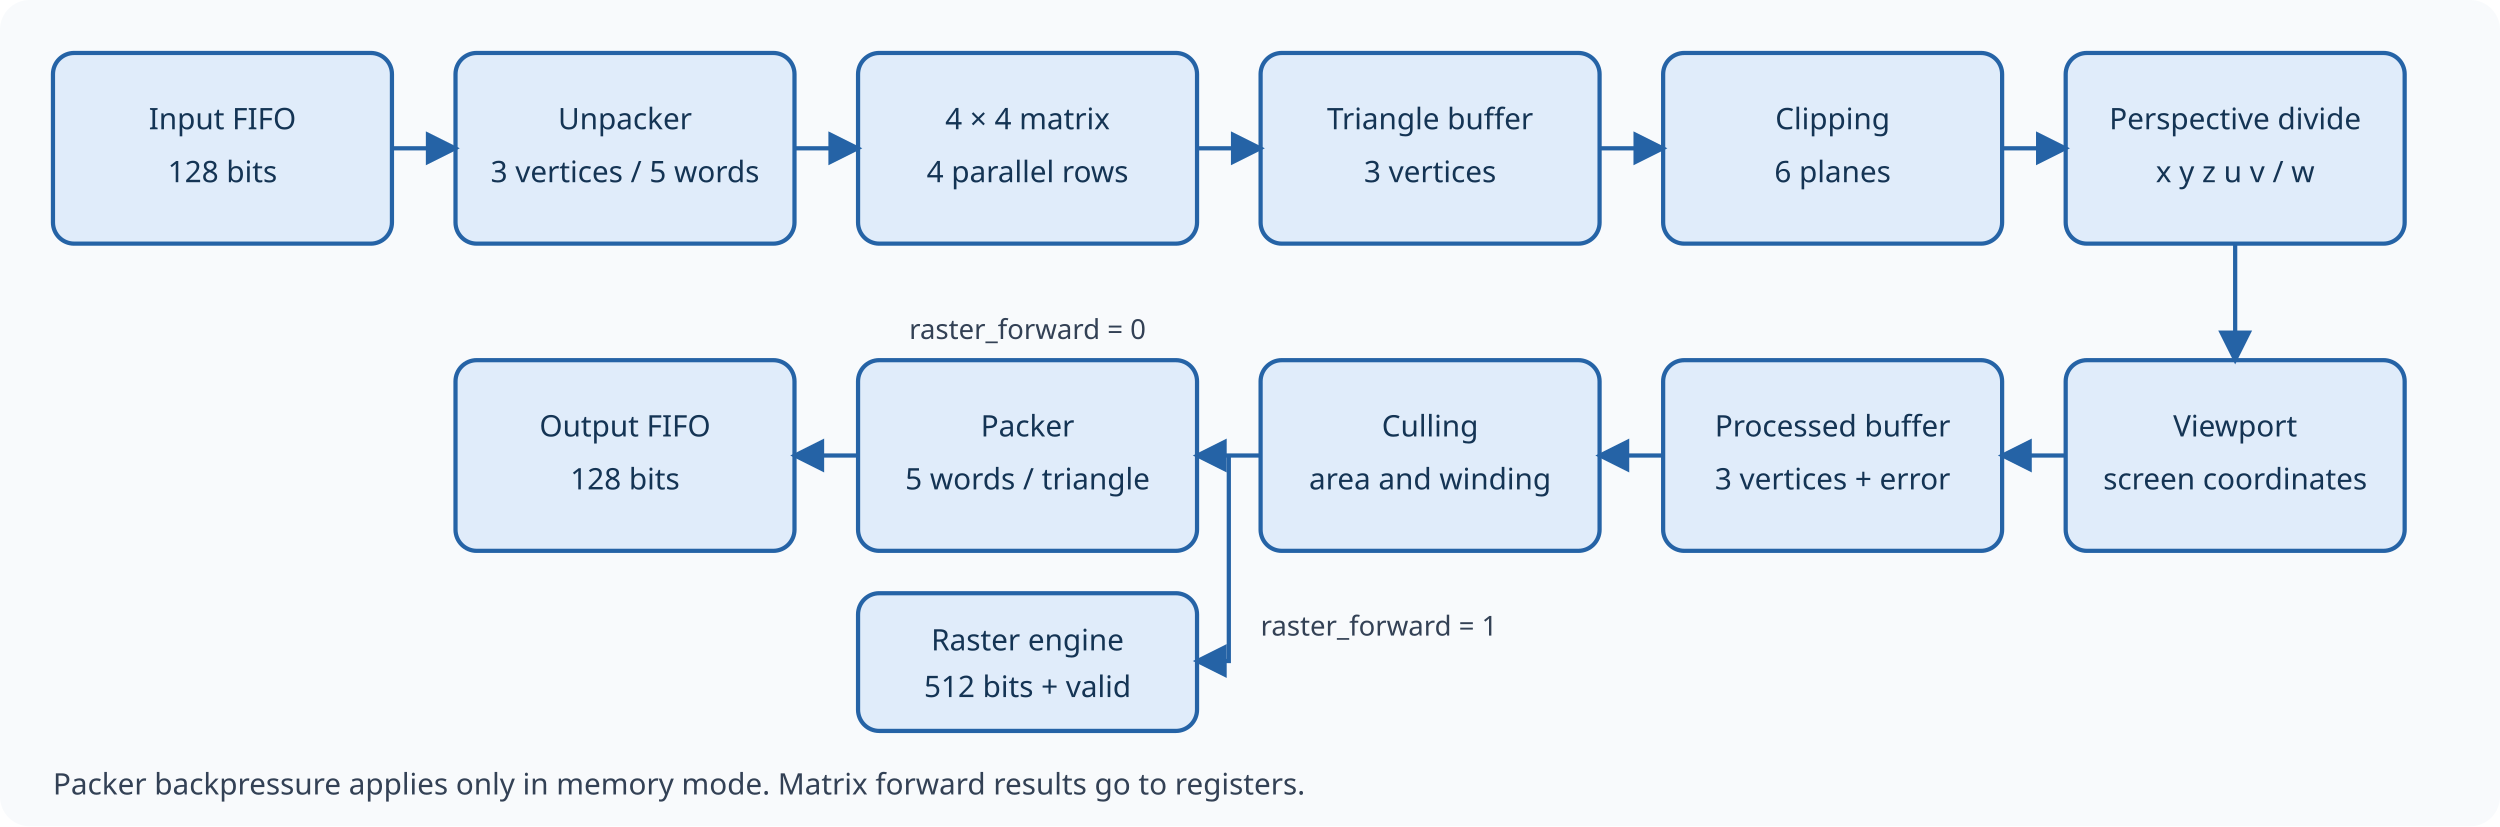
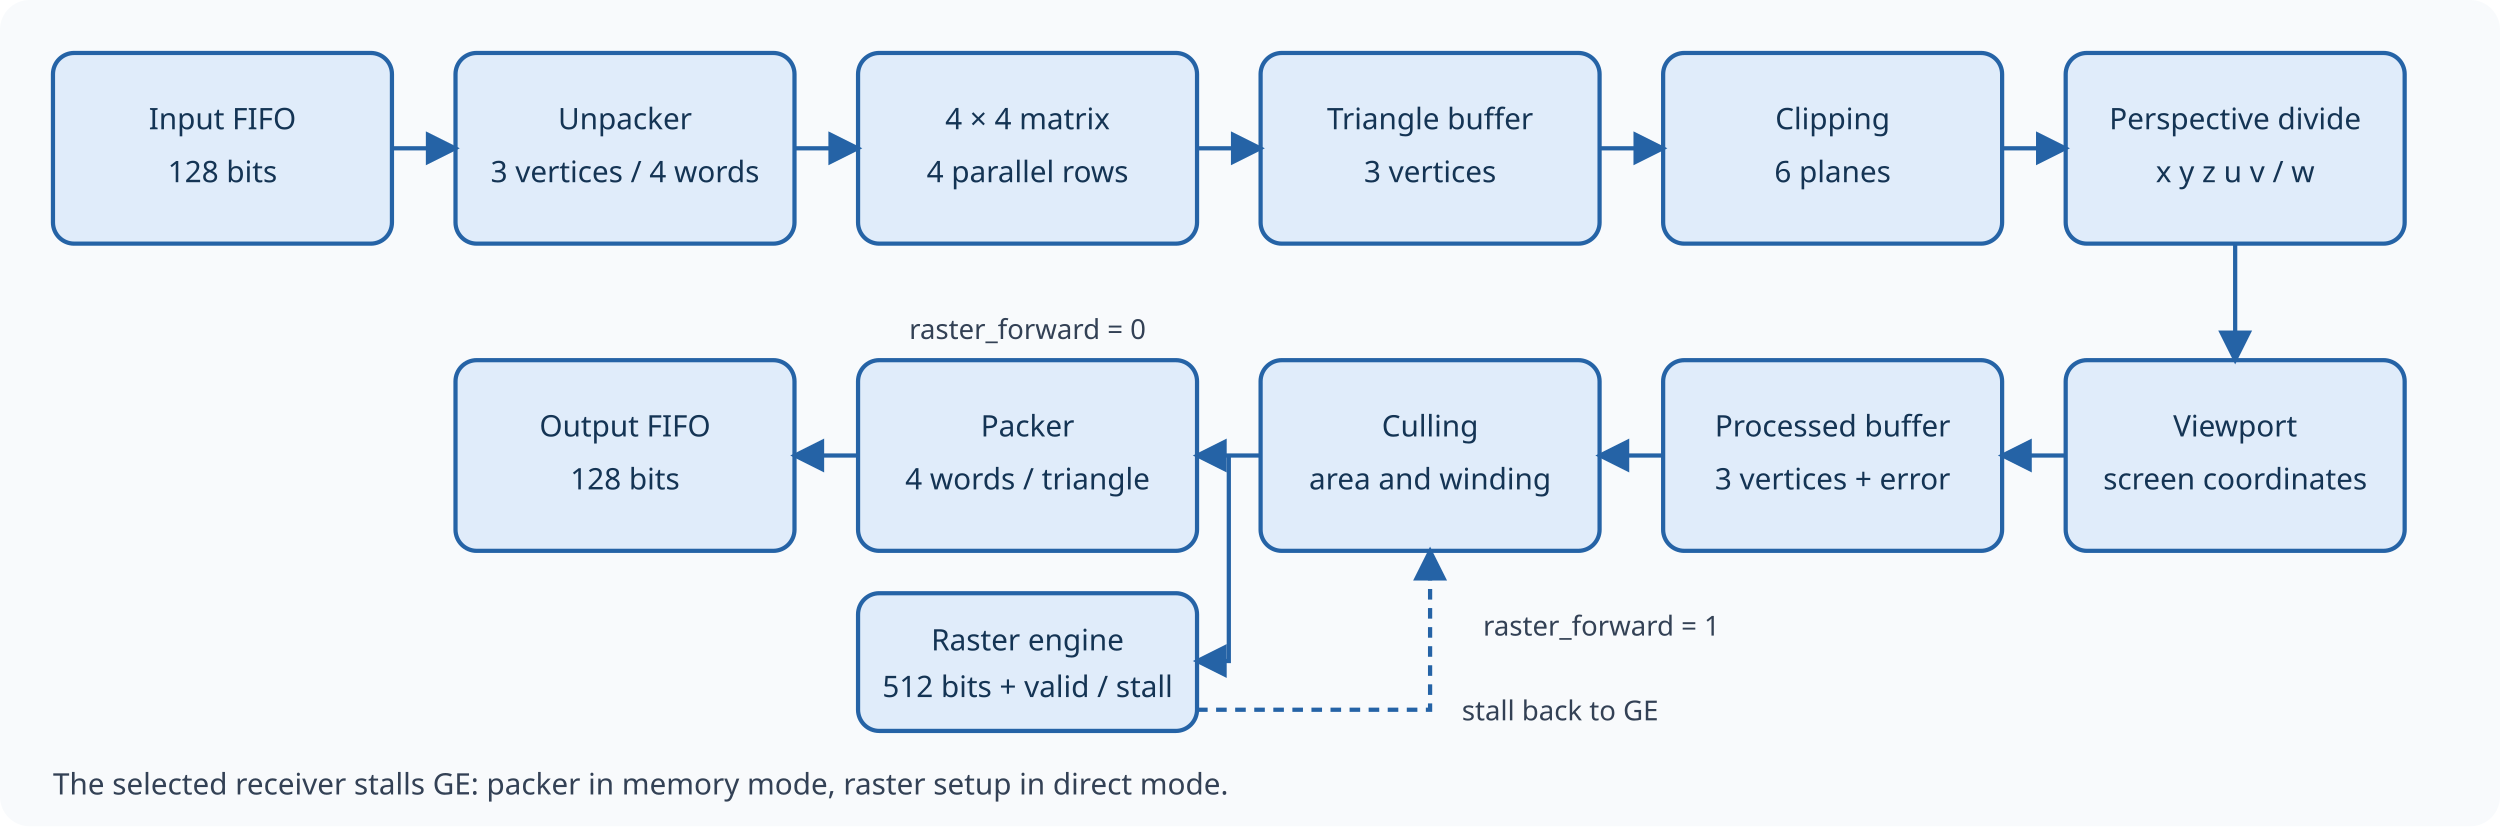
<svg xmlns="http://www.w3.org/2000/svg" viewBox="0 0 1180 390" role="img">
  <defs>
    <marker id="arrow" markerWidth="8" markerHeight="8" refX="7" refY="4" orient="auto">
      <path d="M0,0 L8,4 L0,8 Z" fill="#2563a6" />
    </marker>
  </defs>
  <rect width="1180" height="390" rx="14" fill="#f8fafc" />
  <rect x="25" y="25" width="160" height="90" rx="10" fill="#e0ecfa" stroke="#2563a6" stroke-width="2" />
  <text x="105" y="61" text-anchor="middle" font-family="sans-serif" font-size="14" fill="#143454">Input FIFO</text>
  <text x="105" y="86" text-anchor="middle" font-family="sans-serif" font-size="14" fill="#143454">128 bits</text>
  <rect x="215" y="25" width="160" height="90" rx="10" fill="#e0ecfa" stroke="#2563a6" stroke-width="2" />
  <text x="295" y="61" text-anchor="middle" font-family="sans-serif" font-size="14" fill="#143454">Unpacker</text>
-   <text x="295" y="86" text-anchor="middle" font-family="sans-serif" font-size="14" fill="#143454">3 vertices / 5 words</text>
+   <text x="295" y="86" text-anchor="middle" font-family="sans-serif" font-size="14" fill="#143454">3 vertices / 4 words</text>
  <rect x="405" y="25" width="160" height="90" rx="10" fill="#e0ecfa" stroke="#2563a6" stroke-width="2" />
  <text x="485" y="61" text-anchor="middle" font-family="sans-serif" font-size="14" fill="#143454">4 × 4 matrix</text>
  <text x="485" y="86" text-anchor="middle" font-family="sans-serif" font-size="14" fill="#143454">4 parallel rows</text>
  <rect x="595" y="25" width="160" height="90" rx="10" fill="#e0ecfa" stroke="#2563a6" stroke-width="2" />
  <text x="675" y="61" text-anchor="middle" font-family="sans-serif" font-size="14" fill="#143454">Triangle buffer</text>
  <text x="675" y="86" text-anchor="middle" font-family="sans-serif" font-size="14" fill="#143454">3 vertices</text>
  <rect x="785" y="25" width="160" height="90" rx="10" fill="#e0ecfa" stroke="#2563a6" stroke-width="2" />
  <text x="865" y="61" text-anchor="middle" font-family="sans-serif" font-size="14" fill="#143454">Clipping</text>
  <text x="865" y="86" text-anchor="middle" font-family="sans-serif" font-size="14" fill="#143454">6 planes</text>
  <rect x="975" y="25" width="160" height="90" rx="10" fill="#e0ecfa" stroke="#2563a6" stroke-width="2" />
  <text x="1055" y="61" text-anchor="middle" font-family="sans-serif" font-size="14" fill="#143454">Perspective divide</text>
  <text x="1055" y="86" text-anchor="middle" font-family="sans-serif" font-size="14" fill="#143454">x y z u v / w</text>
  <rect x="975" y="170" width="160" height="90" rx="10" fill="#e0ecfa" stroke="#2563a6" stroke-width="2" />
  <text x="1055" y="206" text-anchor="middle" font-family="sans-serif" font-size="14" fill="#143454">Viewport</text>
  <text x="1055" y="231" text-anchor="middle" font-family="sans-serif" font-size="14" fill="#143454">screen coordinates</text>
  <rect x="785" y="170" width="160" height="90" rx="10" fill="#e0ecfa" stroke="#2563a6" stroke-width="2" />
  <text x="865" y="206" text-anchor="middle" font-family="sans-serif" font-size="14" fill="#143454">Processed buffer</text>
  <text x="865" y="231" text-anchor="middle" font-family="sans-serif" font-size="14" fill="#143454">3 vertices + error</text>
  <rect x="595" y="170" width="160" height="90" rx="10" fill="#e0ecfa" stroke="#2563a6" stroke-width="2" />
  <text x="675" y="206" text-anchor="middle" font-family="sans-serif" font-size="14" fill="#143454">Culling</text>
  <text x="675" y="231" text-anchor="middle" font-family="sans-serif" font-size="14" fill="#143454">area and winding</text>
  <rect x="405" y="170" width="160" height="90" rx="10" fill="#e0ecfa" stroke="#2563a6" stroke-width="2" />
  <text x="485" y="206" text-anchor="middle" font-family="sans-serif" font-size="14" fill="#143454">Packer</text>
-   <text x="485" y="231" text-anchor="middle" font-family="sans-serif" font-size="14" fill="#143454">5 words / triangle</text>
+   <text x="485" y="231" text-anchor="middle" font-family="sans-serif" font-size="14" fill="#143454">4 words / triangle</text>
  <rect x="215" y="170" width="160" height="90" rx="10" fill="#e0ecfa" stroke="#2563a6" stroke-width="2" />
  <text x="295" y="206" text-anchor="middle" font-family="sans-serif" font-size="14" fill="#143454">Output FIFO</text>
  <text x="295" y="231" text-anchor="middle" font-family="sans-serif" font-size="14" fill="#143454">128 bits</text>
  <rect x="405" y="280" width="160" height="65" rx="10" fill="#e0ecfa" stroke="#2563a6" stroke-width="2" />
  <text x="485" y="307" text-anchor="middle" font-family="sans-serif" font-size="14" fill="#143454">Raster engine</text>
-   <text x="485" y="329" text-anchor="middle" font-family="sans-serif" font-size="14" fill="#143454">512 bits + valid</text>
+   <text x="485" y="329" text-anchor="middle" font-family="sans-serif" font-size="14" fill="#143454">512 bits + valid / stall</text>
  <text x="485" y="160" text-anchor="middle" font-family="sans-serif" font-size="13" fill="#334155">raster_forward = 0</text>
  <path d="M 580 215 L 580 312 L 565 312" fill="none" stroke="#2563a6" stroke-width="2" marker-end="url(#arrow)" />
-   <text x="595" y="300" font-family="sans-serif" font-size="13" fill="#334155">raster_forward = 1</text>
+   <text x="700" y="300" font-family="sans-serif" font-size="13" fill="#334155">raster_forward = 1</text>
  <path d="M 185 70 L 215 70" stroke="#2563a6" stroke-width="2" marker-end="url(#arrow)" />
  <path d="M 375 70 L 405 70" stroke="#2563a6" stroke-width="2" marker-end="url(#arrow)" />
  <path d="M 565 70 L 595 70" stroke="#2563a6" stroke-width="2" marker-end="url(#arrow)" />
  <path d="M 755 70 L 785 70" stroke="#2563a6" stroke-width="2" marker-end="url(#arrow)" />
  <path d="M 945 70 L 975 70" stroke="#2563a6" stroke-width="2" marker-end="url(#arrow)" />
  <path d="M 1055 115 L 1055 170" stroke="#2563a6" stroke-width="2" marker-end="url(#arrow)" />
  <path d="M 975 215 L 945 215" stroke="#2563a6" stroke-width="2" marker-end="url(#arrow)" />
  <path d="M 785 215 L 755 215" stroke="#2563a6" stroke-width="2" marker-end="url(#arrow)" />
  <path d="M 595 215 L 565 215" stroke="#2563a6" stroke-width="2" marker-end="url(#arrow)" />
  <path d="M 405 215 L 375 215" stroke="#2563a6" stroke-width="2" marker-end="url(#arrow)" />
-   <text x="25" y="375" font-family="sans-serif" font-size="14" fill="#334155">Packer backpressure applies only in memory mode. Matrix forward results go to registers.</text>
+   <path d="M 565 335 L 675 335 L 675 260" fill="none" stroke="#2563a6" stroke-width="2" stroke-dasharray="5 4" marker-end="url(#arrow)" />
+   <text x="690" y="340" font-family="sans-serif" font-size="13" fill="#334155">stall back to GE</text>
+   <text x="25" y="375" font-family="sans-serif" font-size="14" fill="#334155">The selected receiver stalls GE: packer in memory mode, raster setup in direct mode.</text>
</svg>
